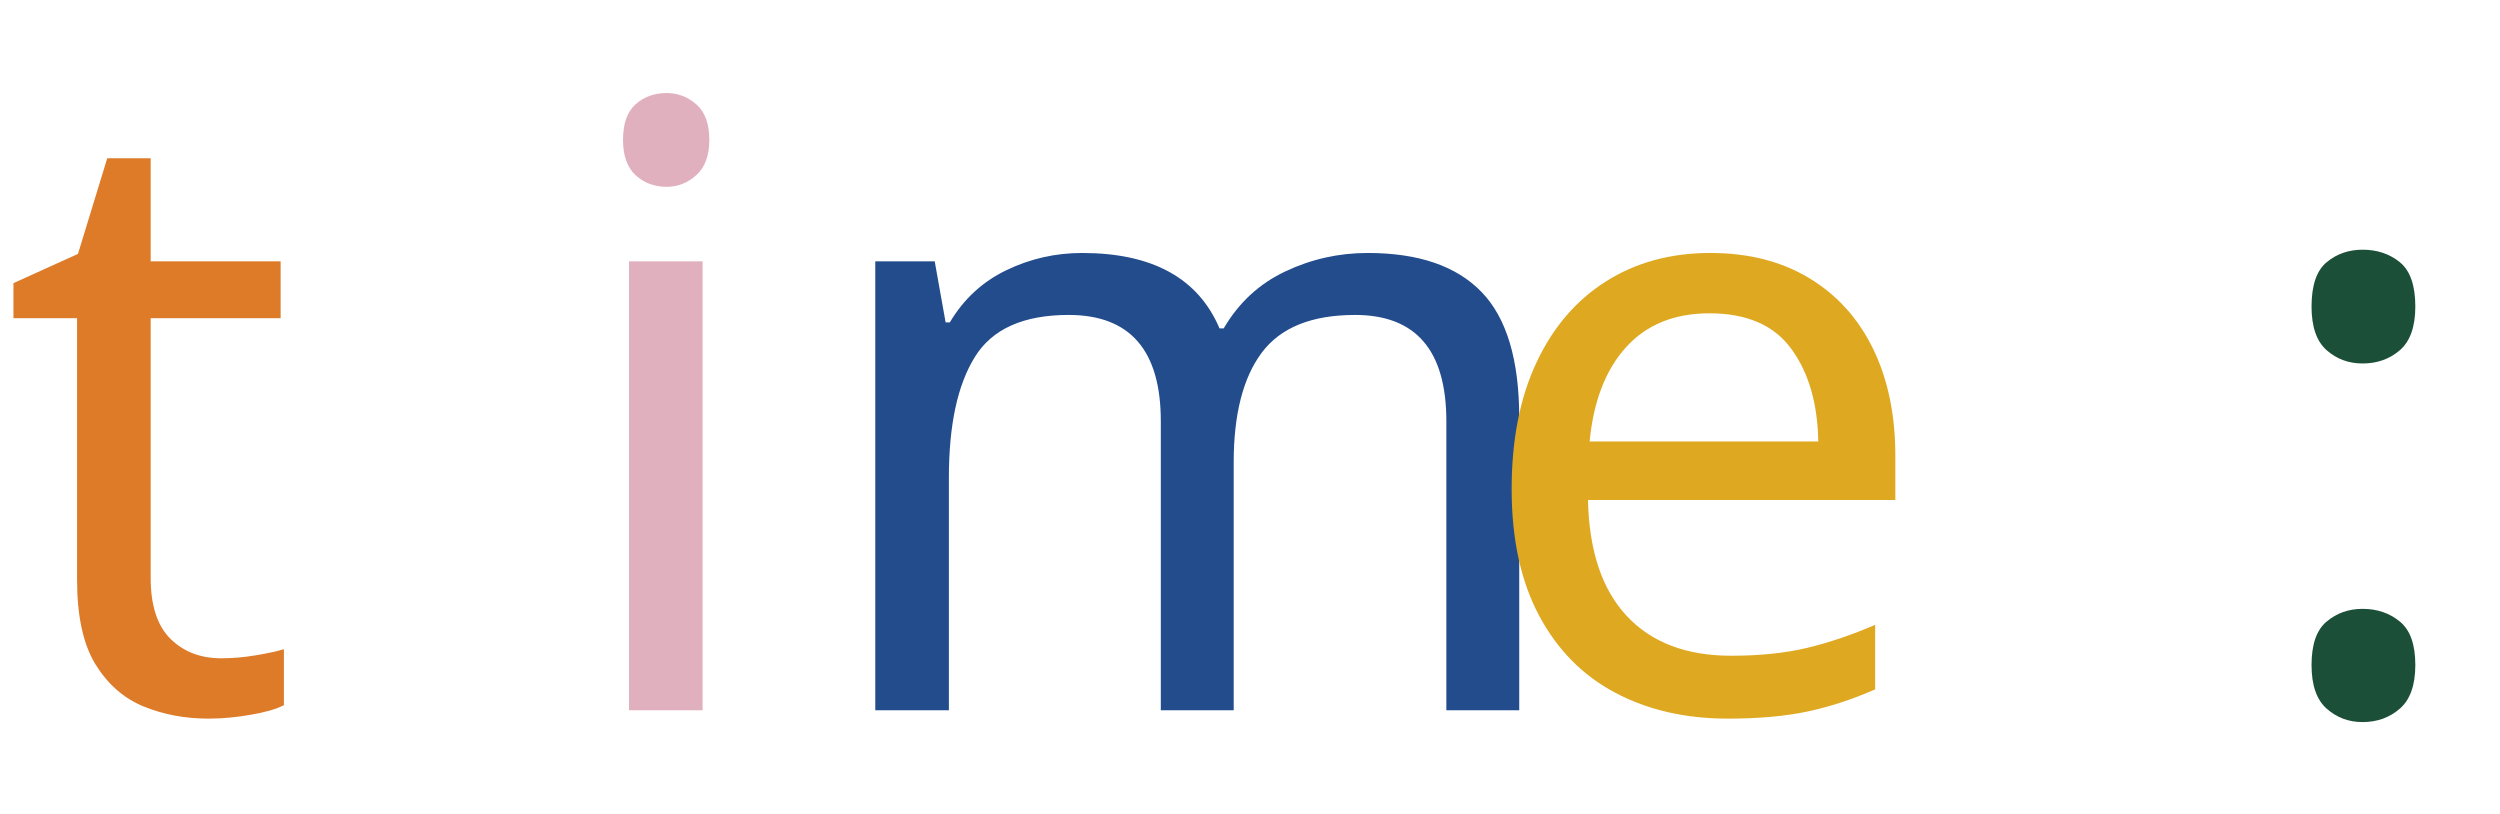
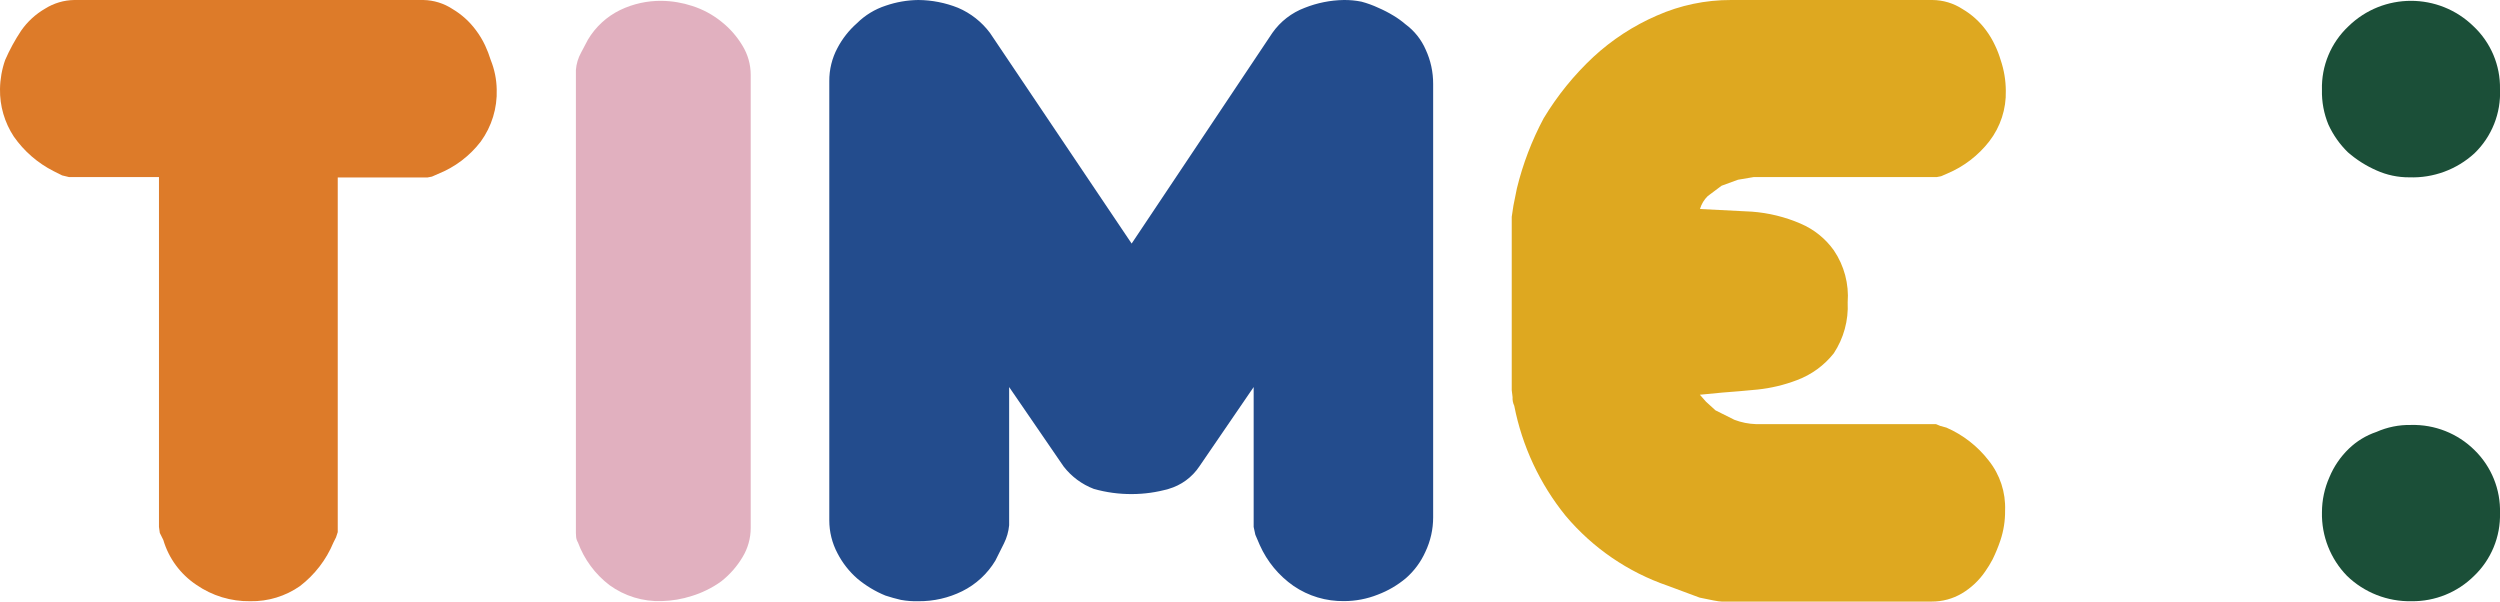
- <svg xmlns="http://www.w3.org/2000/svg" viewBox="0 0 214.92 69.91">
+ <svg xmlns="http://www.w3.org/2000/svg" viewBox="0 0 208.37 50.11">
  <defs>
-     <style>.cls-1{font-size:72px;fill:#dd7b29;font-family:CorpulentCapsBRK, Corpulent Caps BRK;letter-spacing:0.05em;}.cls-2,.cls-5{fill:#e1b0bf;}.cls-3{fill:#234c8d;}.cls-3,.cls-6{letter-spacing:0.05em;}.cls-4{fill:#dea820;}.cls-5{font-size:36px;letter-spacing:0.05em;}.cls-6{fill:#1b4f38;}</style>
+     <style>.cls-1{fill:#dd7b29;}.cls-2{fill:#e1b0bf;}.cls-3{fill:#234c8d;}.cls-4{fill:#dea820;}.cls-5{fill:#1b4f38;}</style>
  </defs>
  <g id="圖層_2" data-name="圖層 2">
    <g id="圖層_1-2" data-name="圖層 1">
-       <text class="cls-1" transform="translate(0 61.06)">t<tspan class="cls-2" x="47.95" y="0">i</tspan>
-         <tspan class="cls-3" x="69.12" y="0">m</tspan>
-         <tspan class="cls-4" x="126" y="0">e</tspan>
-         <tspan class="cls-5" x="173.73" y="0"> </tspan>
-         <tspan class="cls-6" x="193.53" y="0">:</tspan>
-       </text>
+       <path class="cls-1" d="M5.76,14.76l-.58-.14-.72-.36a9,9,0,0,1-3.31-2.88A7,7,0,0,1,0,7.42,7.67,7.67,0,0,1,.43,5,15.9,15.9,0,0,1,1.76,2.56a6.24,6.24,0,0,1,2-1.84A4.71,4.71,0,0,1,6.19,0H35.28a4.59,4.59,0,0,1,2.45.76,6.64,6.64,0,0,1,1.94,1.76,7.14,7.14,0,0,1,.76,1.26A9.31,9.31,0,0,1,40.9,5a6.87,6.87,0,0,1,.5,2.45,7,7,0,0,1-1.33,4.35,8.41,8.41,0,0,1-3.57,2.7l-.5.22-.36.07H28.15V44.35l-.14.43-.22.44A8.87,8.87,0,0,1,25,48.85a7,7,0,0,1-4.14,1.26,7.67,7.67,0,0,1-4.5-1.37A6.81,6.81,0,0,1,13.61,45l-.29-.58-.07-.5V14.76Z" />
+       <path class="cls-2" d="M55.15.07A8.53,8.53,0,0,1,57.71.5a7.5,7.5,0,0,1,2.41,1.3,7.35,7.35,0,0,1,1.76,2,4.65,4.65,0,0,1,.69,2.44V44a4.68,4.68,0,0,1-.69,2.45,7.35,7.35,0,0,1-1.76,2,7.91,7.91,0,0,1-1.26.75,8,8,0,0,1-1.19.47,8.86,8.86,0,0,1-2.52.43,7,7,0,0,1-4.35-1.33,7.92,7.92,0,0,1-2.63-3.56,1.09,1.09,0,0,1-.15-.44L48,44.42V5.83a3.54,3.54,0,0,1,.43-1.44L49,3.31A6.38,6.38,0,0,1,51.7.83,7.79,7.79,0,0,1,55.15.07Z" />
+       <path class="cls-3" d="M76.54,0a9.11,9.11,0,0,1,3.31.65,6.51,6.51,0,0,1,2.66,2.09L94.32,20.3,106.05,2.74a5.77,5.77,0,0,1,2.7-2.09A9.2,9.2,0,0,1,112,0a7,7,0,0,1,1.48.14,8.46,8.46,0,0,1,1.4.51,10.14,10.14,0,0,1,1.26.65,7.11,7.11,0,0,1,1,.72,5.18,5.18,0,0,1,1.69,2.12A6.72,6.72,0,0,1,119.45,7V43.13A6.66,6.66,0,0,1,118.8,46a6.39,6.39,0,0,1-1.62,2.19,8.11,8.11,0,0,1-2.34,1.37,7.59,7.59,0,0,1-2.81.54,7.26,7.26,0,0,1-4.21-1.26A8.24,8.24,0,0,1,105,45.43l-.37-.86-.14-.65V32.26l-4.53,6.62a4.62,4.62,0,0,1-2.56,1.87,11.24,11.24,0,0,1-3.06.43,11.39,11.39,0,0,1-3.17-.43,5.81,5.81,0,0,1-2.52-1.87l-4.54-6.62V43.78a4.29,4.29,0,0,1-.43,1.51l-.72,1.44a6.7,6.7,0,0,1-2.77,2.55,8.06,8.06,0,0,1-3.63.83A7.21,7.21,0,0,1,75.09,50q-.65-.15-1.29-.36a8.93,8.93,0,0,1-2.34-1.41,7.15,7.15,0,0,1-1.66-2.12,5.85,5.85,0,0,1-.68-2.74V6.77A5.77,5.77,0,0,1,69.8,4a7.26,7.26,0,0,1,1.62-2.06A6.08,6.08,0,0,1,73.83.47,8.64,8.64,0,0,1,76.54,0Z" />
+       <path class="cls-4" d="M167.18,7.56a6.61,6.61,0,0,1-1.37,4.21,8.7,8.7,0,0,1-3.52,2.7l-.51.22-.36.07H146.16l-1.3.22-1.37.5-1.15.86a2.47,2.47,0,0,0-.65,1.08l4.32.22a12.59,12.59,0,0,1,4.07,1,6.56,6.56,0,0,1,2.77,2.23A6.81,6.81,0,0,1,154,25.2a7.07,7.07,0,0,1-1.16,4.25,7.06,7.06,0,0,1-3.06,2.23,13,13,0,0,1-3.31.79c-1,.1-2,.18-2.91.25l-1.88.18.51.58.79.72,1.58.79a5.51,5.51,0,0,0,1.8.36h15l.36.15.51.14a9,9,0,0,1,3.52,2.74,6.27,6.27,0,0,1,1.37,4.17,7.56,7.56,0,0,1-.39,2.49,13.2,13.2,0,0,1-.65,1.58,9,9,0,0,1-.61,1,6.21,6.21,0,0,1-1.95,1.84,4.91,4.91,0,0,1-2.52.68H144.5c-.38,0-.73,0-1,0s-.93-.14-1.84-.33L139,48.82A19.31,19.31,0,0,1,130.5,43a20.94,20.94,0,0,1-4.29-9.18,1.45,1.45,0,0,1-.14-.72l-.07-.58V18.07l.14-.93.29-1.44a25,25,0,0,1,2.23-5.84,23.85,23.85,0,0,1,4.14-5.11,18.86,18.86,0,0,1,5.29-3.45,15.19,15.19,0,0,1,6.2-1.3h16.77a4.66,4.66,0,0,1,2.52.76,6.55,6.55,0,0,1,1.95,1.76,7.11,7.11,0,0,1,.75,1.26A8,8,0,0,1,166.75,5,8.08,8.08,0,0,1,167.18,7.56Z" />
+       <path class="cls-5" d="M193.53,7.49a7,7,0,0,1,2.2-5.29,7.46,7.46,0,0,1,10.44,0,7,7,0,0,1,2.2,5.22,7,7,0,0,1-2.13,5.36,7.64,7.64,0,0,1-5.43,2,6.54,6.54,0,0,1-2.74-.58,9.31,9.31,0,0,1-2.38-1.51,7.68,7.68,0,0,1-1.62-2.3A7.12,7.12,0,0,1,193.53,7.49Zm0,35.21a7.22,7.22,0,0,1,.62-2.92,7.07,7.07,0,0,1,1.62-2.38,6.15,6.15,0,0,1,2.3-1.4,6.76,6.76,0,0,1,2.88-.58,7.25,7.25,0,0,1,5.29,2.09,7.06,7.06,0,0,1,2.13,5.26A7,7,0,0,1,206.21,48,7.27,7.27,0,0,1,201,50.11,7.51,7.51,0,0,1,195.62,48,7.36,7.36,0,0,1,193.53,42.7Z" />
    </g>
  </g>
</svg>
